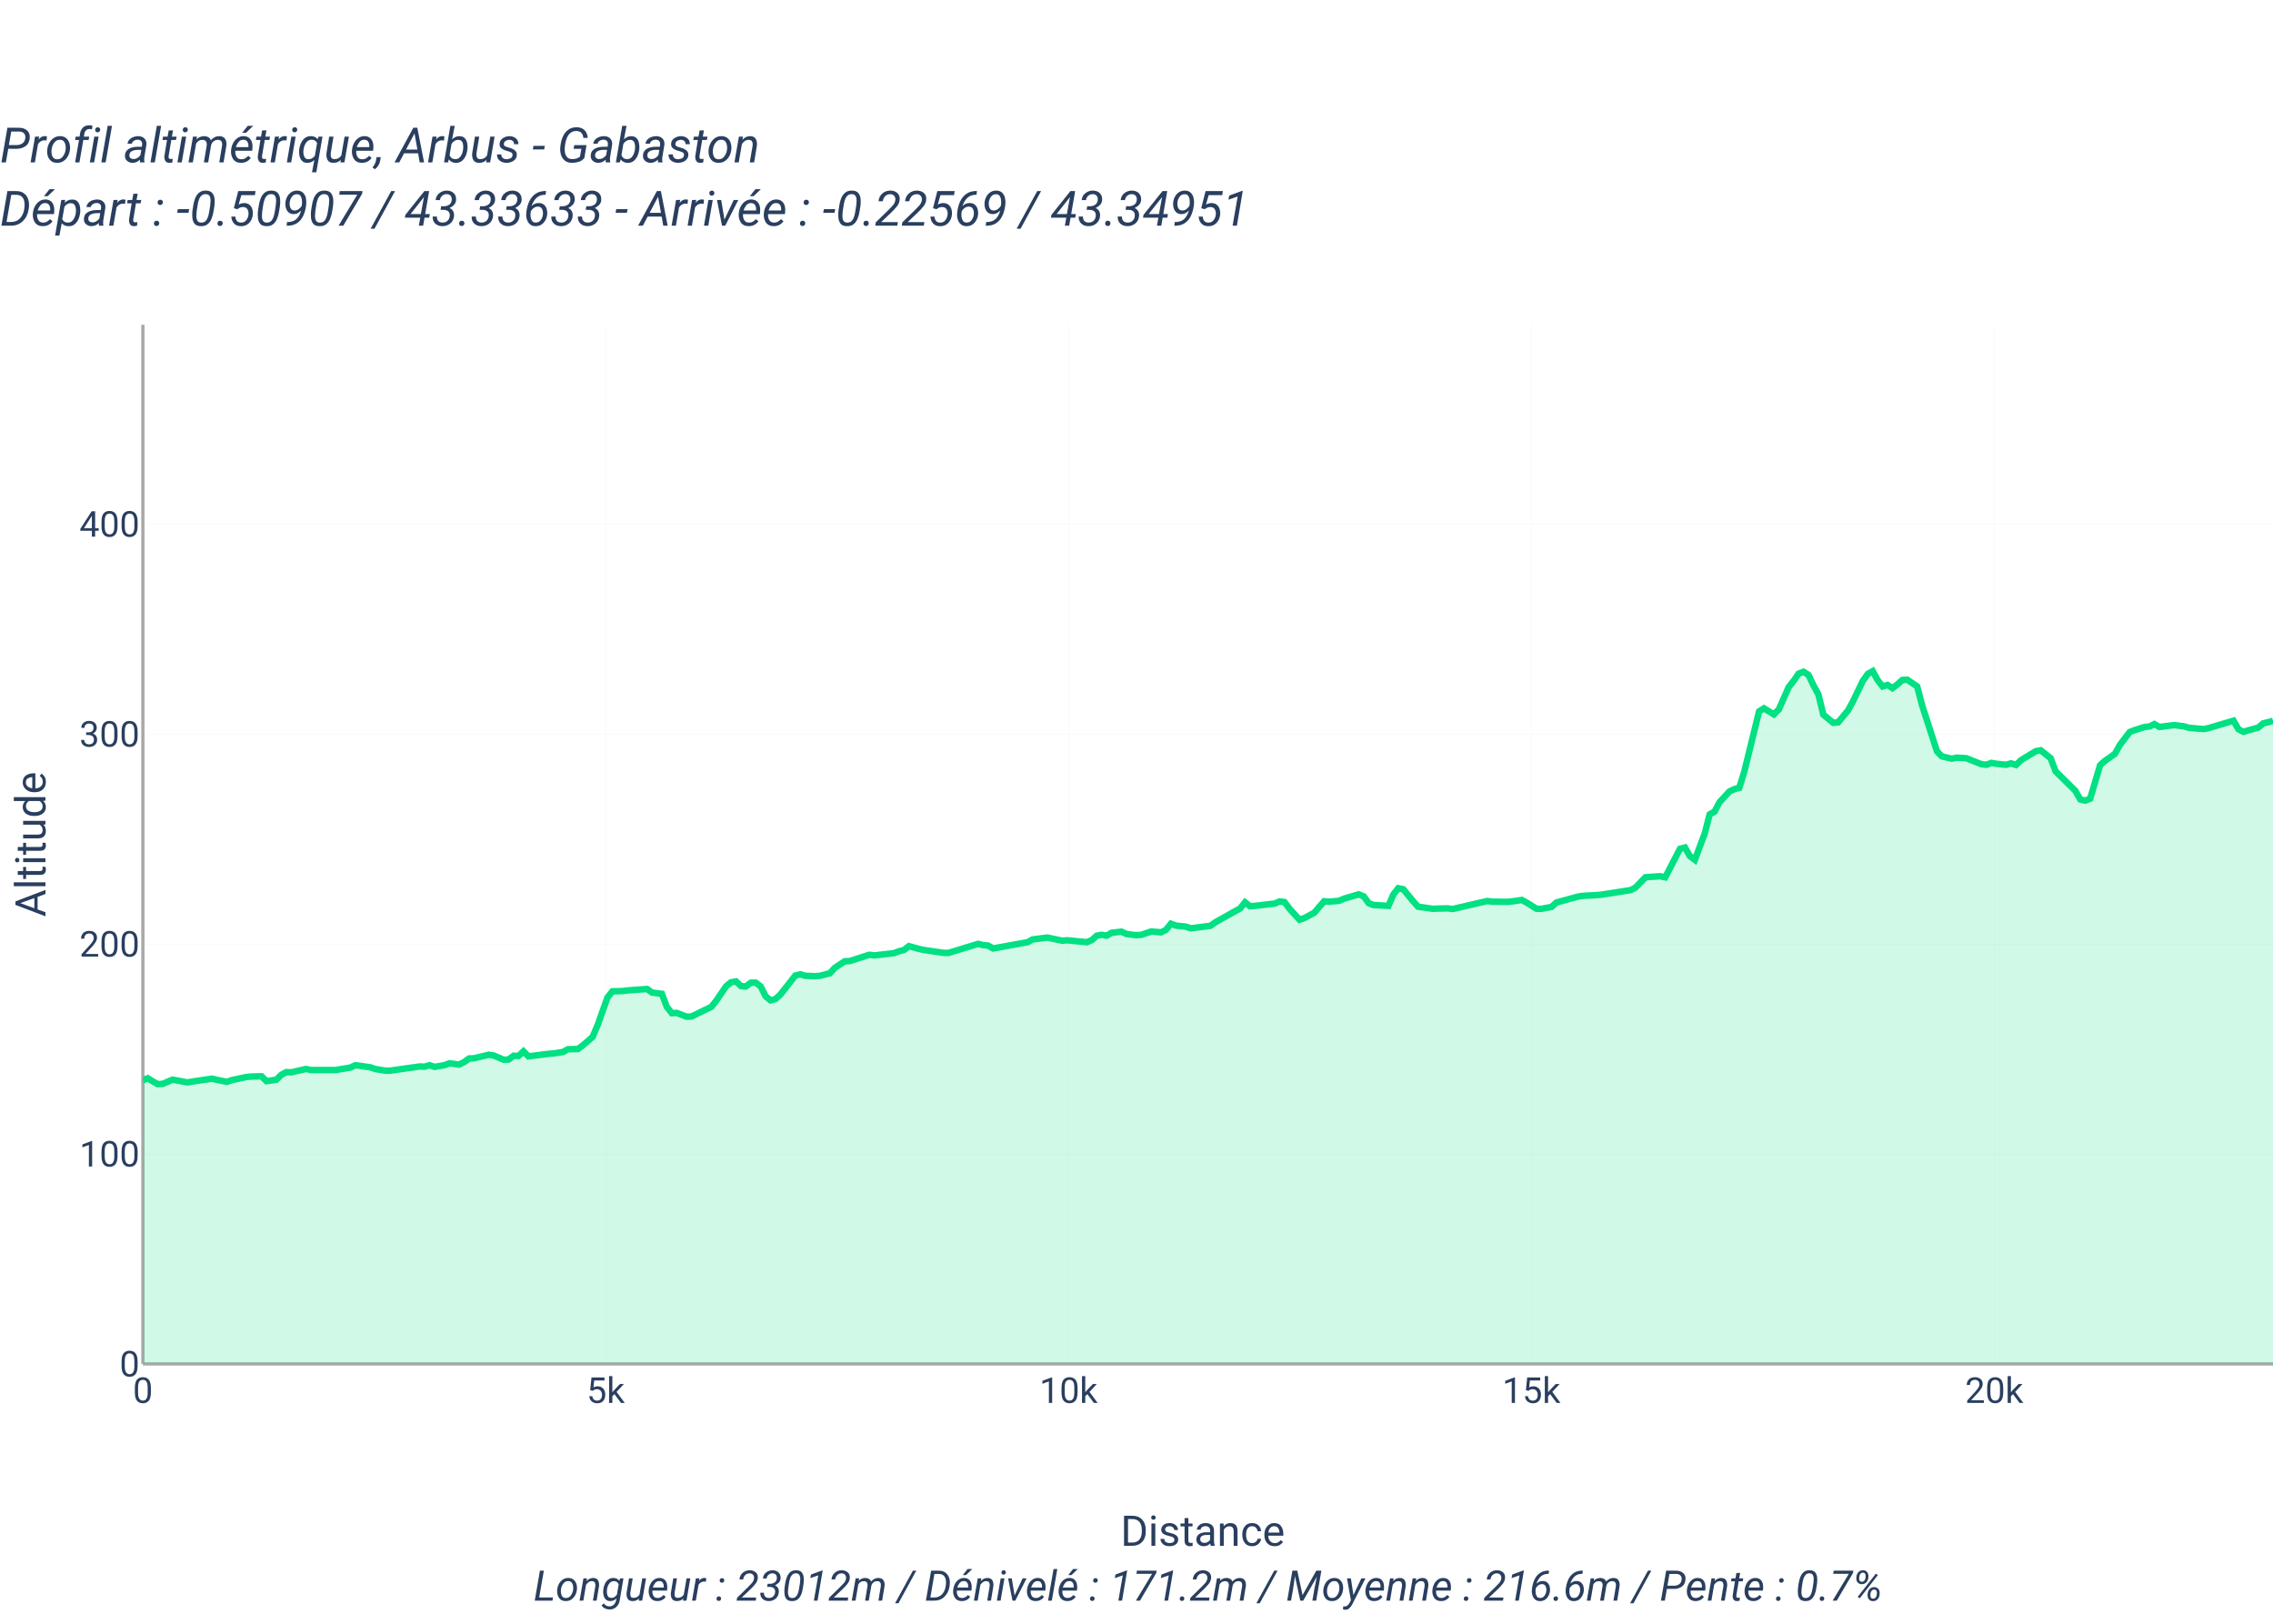
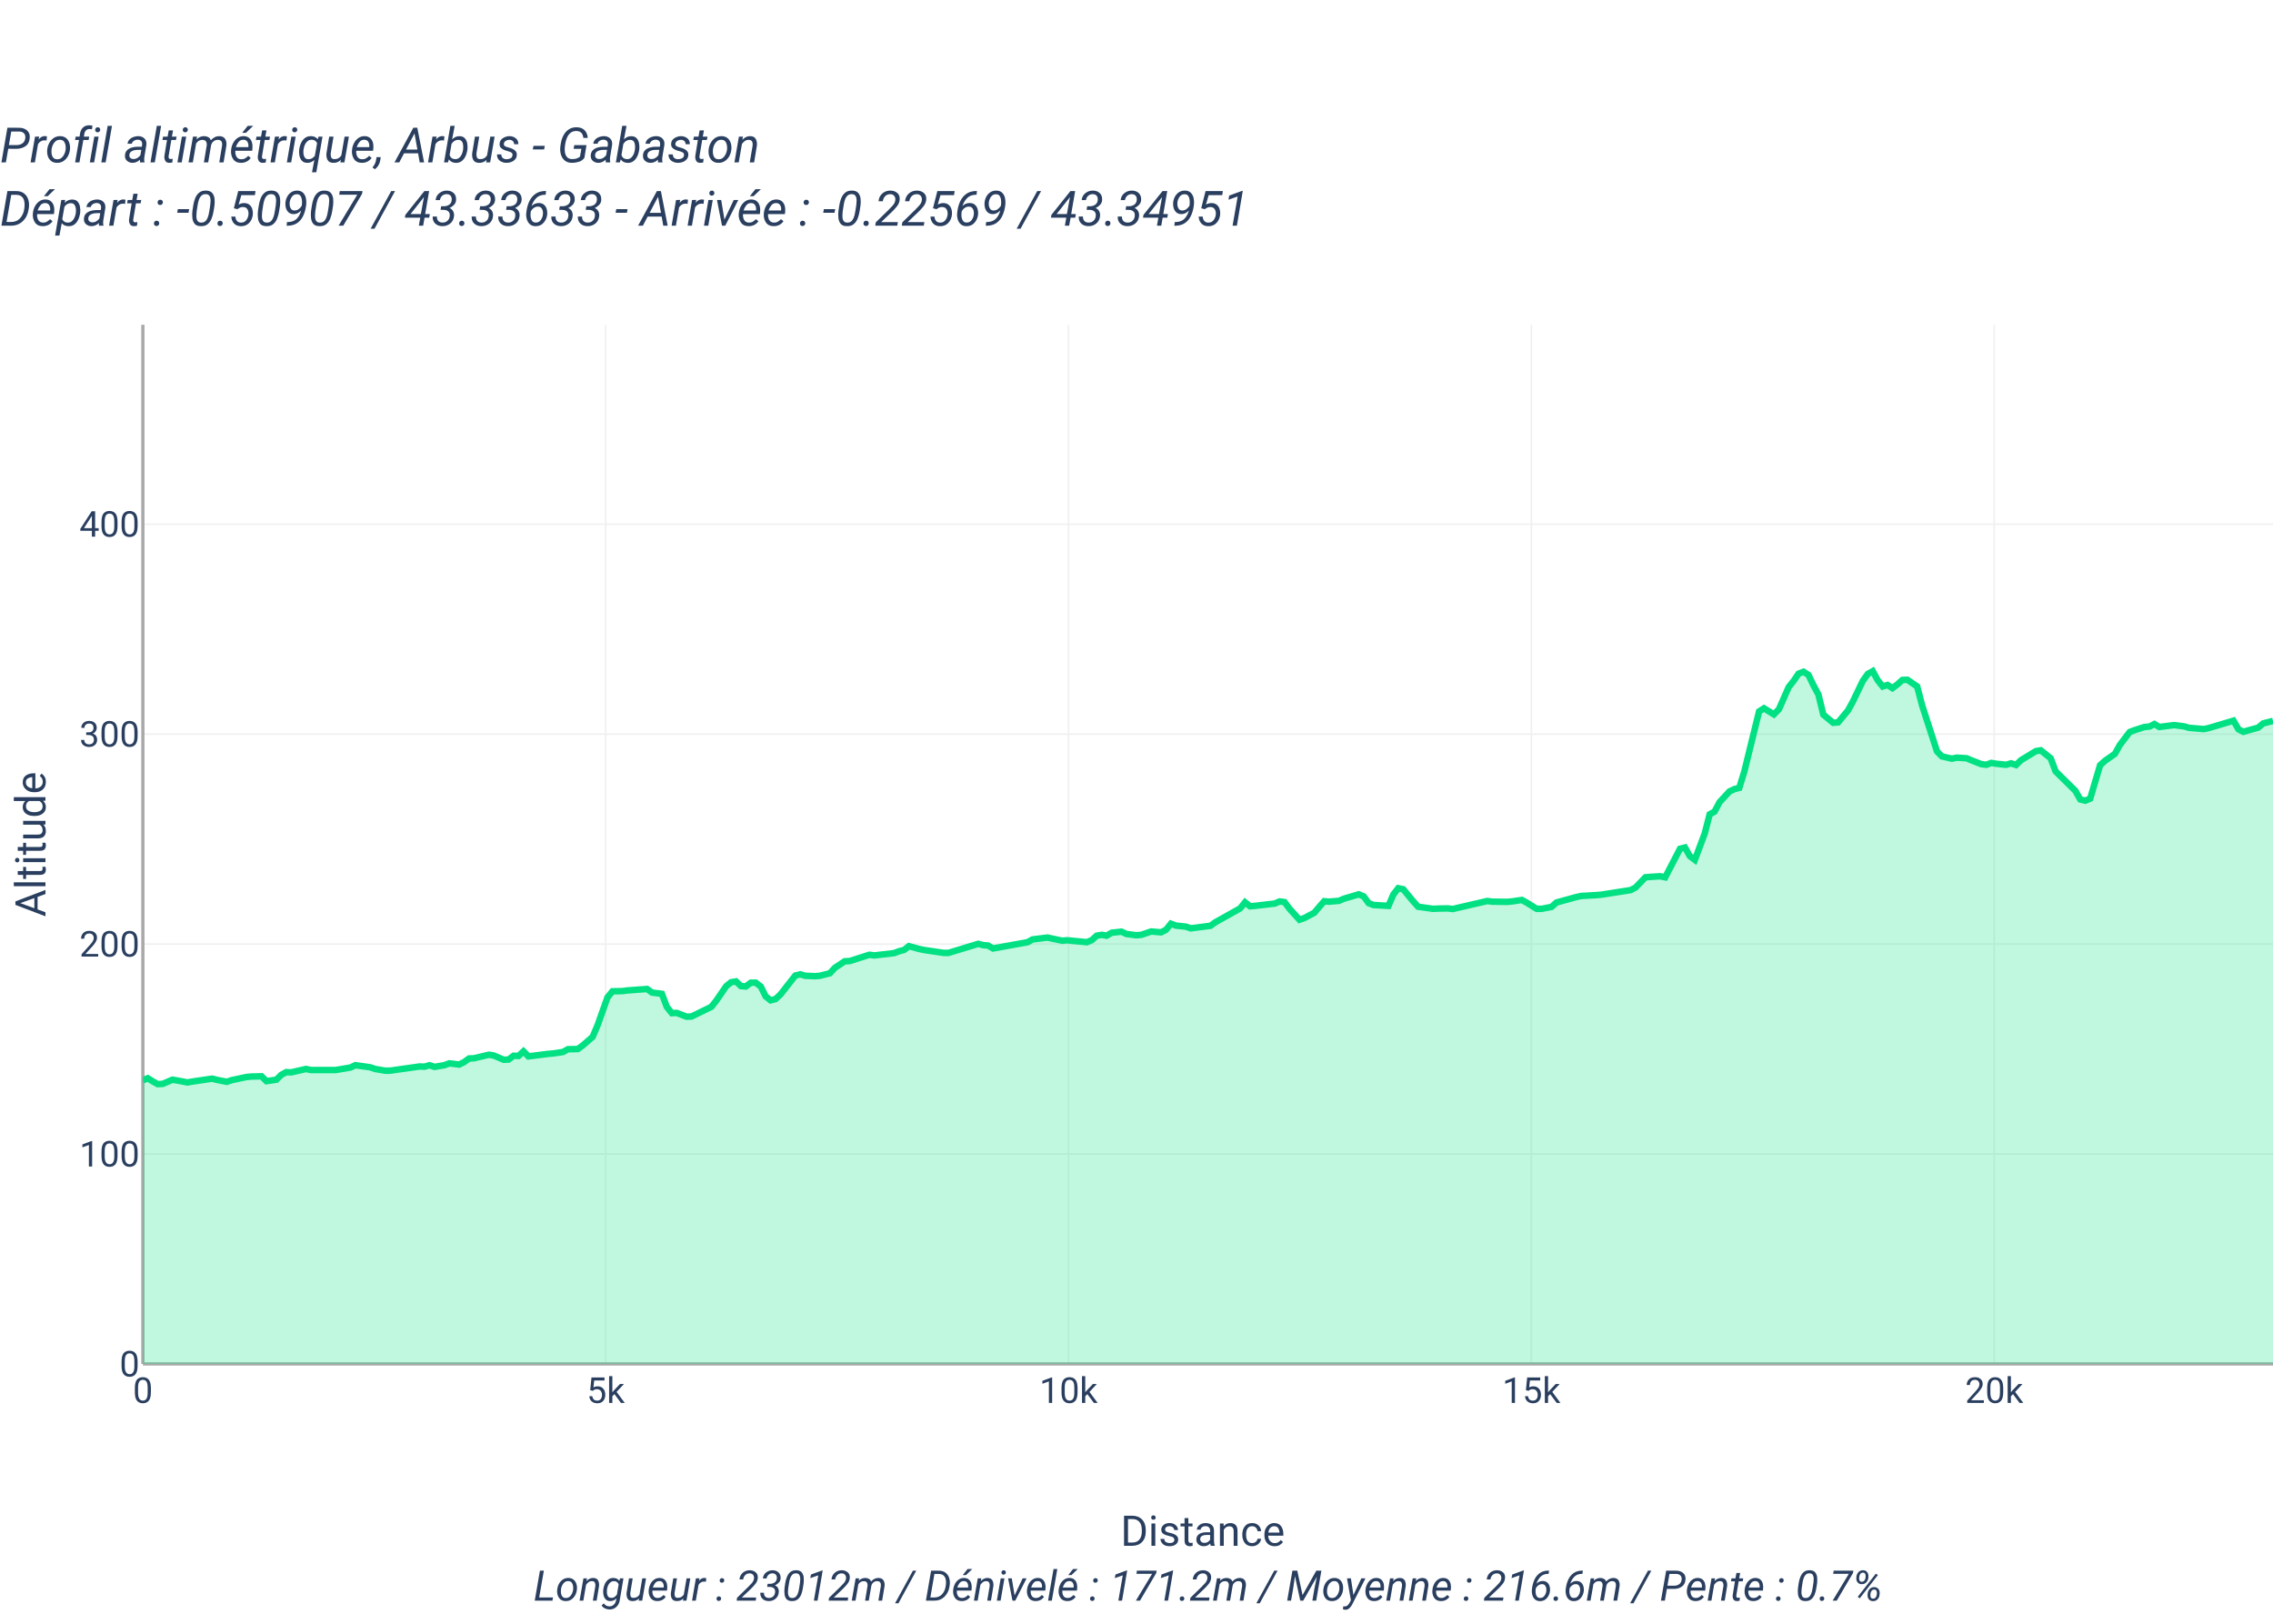
<svg xmlns="http://www.w3.org/2000/svg" class="main-svg" width="700" height="500" style="" viewBox="0 0 700 500">
  <rect x="0" y="0" width="700" height="500" style="fill: rgb(255, 255, 255); fill-opacity: 1;" />
-   <defs id="defs-333298">
+   <defs id="defs-b61cf8">
    <g class="clips">
-       <clipPath id="clip333298xyplot" class="plotclip">
+       <clipPath id="clipb61cf8xyplot" class="plotclip">
        <rect width="656" height="320" />
      </clipPath>
-       <clipPath class="axesclip" id="clip333298x">
+       <clipPath class="axesclip" id="clipb61cf8x">
        <rect x="44" y="0" width="656" height="500" />
      </clipPath>
-       <clipPath class="axesclip" id="clip333298y">
+       <clipPath class="axesclip" id="clipb61cf8y">
        <rect x="0" y="100" width="700" height="320" />
      </clipPath>
-       <clipPath class="axesclip" id="clip333298xy">
+       <clipPath class="axesclip" id="clipb61cf8xy">
        <rect x="44" y="100" width="656" height="320" />
      </clipPath>
    </g>
    <g class="gradients" />
    <g class="patterns" />
  </defs>
  <g class="bglayer" />
  <g class="layer-below">
    <g class="imagelayer" />
    <g class="shapelayer" />
  </g>
  <g class="cartesianlayer">
    <g class="subplot xy">
      <g class="layer-subplot">
        <g class="shapelayer" />
        <g class="imagelayer" />
      </g>
      <g class="gridlayer">
        <g class="x">
-           <path class="xgrid crisp" transform="translate(186.53,0)" d="M0,100v320" style="stroke: rgb(240, 240, 240); stroke-opacity: 1; stroke-width: 0.1px;" />
-           <path class="xgrid crisp" transform="translate(329.07,0)" d="M0,100v320" style="stroke: rgb(240, 240, 240); stroke-opacity: 1; stroke-width: 0.1px;" />
-           <path class="xgrid crisp" transform="translate(471.6,0)" d="M0,100v320" style="stroke: rgb(240, 240, 240); stroke-opacity: 1; stroke-width: 0.1px;" />
-           <path class="xgrid crisp" transform="translate(614.14,0)" d="M0,100v320" style="stroke: rgb(240, 240, 240); stroke-opacity: 1; stroke-width: 0.1px;" />
+           <path class="xgrid crisp" transform="translate(186.53,0)" d="M0,100v320" style="stroke: rgb(240, 240, 240); stroke-opacity: 1; stroke-width: 0.5px;" />
+           <path class="xgrid crisp" transform="translate(329.07,0)" d="M0,100v320" style="stroke: rgb(240, 240, 240); stroke-opacity: 1; stroke-width: 0.5px;" />
+           <path class="xgrid crisp" transform="translate(471.6,0)" d="M0,100v320" style="stroke: rgb(240, 240, 240); stroke-opacity: 1; stroke-width: 0.5px;" />
+           <path class="xgrid crisp" transform="translate(614.14,0)" d="M0,100v320" style="stroke: rgb(240, 240, 240); stroke-opacity: 1; stroke-width: 0.5px;" />
        </g>
        <g class="y">
-           <path class="ygrid crisp" transform="translate(0,355.35)" d="M44,0h656" style="stroke: rgb(240, 240, 240); stroke-opacity: 1; stroke-width: 0.1px;" />
-           <path class="ygrid crisp" transform="translate(0,290.71)" d="M44,0h656" style="stroke: rgb(240, 240, 240); stroke-opacity: 1; stroke-width: 0.1px;" />
-           <path class="ygrid crisp" transform="translate(0,226.06)" d="M44,0h656" style="stroke: rgb(240, 240, 240); stroke-opacity: 1; stroke-width: 0.1px;" />
-           <path class="ygrid crisp" transform="translate(0,161.41)" d="M44,0h656" style="stroke: rgb(240, 240, 240); stroke-opacity: 1; stroke-width: 0.1px;" />
+           <path class="ygrid crisp" transform="translate(0,355.35)" d="M44,0h656" style="stroke: rgb(240, 240, 240); stroke-opacity: 1; stroke-width: 0.5px;" />
+           <path class="ygrid crisp" transform="translate(0,290.71)" d="M44,0h656" style="stroke: rgb(240, 240, 240); stroke-opacity: 1; stroke-width: 0.5px;" />
+           <path class="ygrid crisp" transform="translate(0,226.06)" d="M44,0h656" style="stroke: rgb(240, 240, 240); stroke-opacity: 1; stroke-width: 0.5px;" />
+           <path class="ygrid crisp" transform="translate(0,161.41)" d="M44,0h656" style="stroke: rgb(240, 240, 240); stroke-opacity: 1; stroke-width: 0.5px;" />
        </g>
      </g>
      <g class="zerolinelayer">
        <path class="xzl zl crisp" transform="translate(44,0)" d="M0,100v320" style="stroke: rgb(169, 169, 169); stroke-opacity: 1; stroke-width: 1px;" />
        <path class="yzl zl crisp" transform="translate(0,420)" d="M44,0h656" style="stroke: rgb(169, 169, 169); stroke-opacity: 1; stroke-width: 1px;" />
      </g>
      <path class="xlines-below" />
      <path class="ylines-below" />
      <g class="overlines-below" />
      <g class="xaxislayer-below" />
      <g class="yaxislayer-below" />
      <g class="overaxes-below" />
-       <g class="plot" transform="translate(44,100)" clip-path="url(#clip333298xyplot)">
+       <g class="plot" transform="translate(44,100)" clip-path="url(#clipb61cf8xyplot)">
        <g class="scatterlayer mlayer">
-           <g class="trace scatter trace239a84" style="stroke-miterlimit: 2;">
+           <g class="trace scatter tracec404ab" style="stroke-miterlimit: 2;">
            <g class="fills">
              <g>
-                 <path class="js-fill" d="M656,320L0,320L0,232.66L1.51,232.02L3.05,232.99L4.56,233.83L6.1,233.76L9.12,232.47L10.66,232.73L13.71,233.31L15.22,233.05L21.32,232.15L22.83,232.53L25.88,233.12L27.4,232.6L31.96,231.63L33.5,231.5L36.55,231.43L38.06,232.92L41.11,232.47L42.62,230.98L44.16,230.14L45.67,230.21L50.23,229.17L51.77,229.49L59.38,229.49L60.89,229.24L63.94,228.72L65.45,228.01L70.01,228.65L71.55,229.17L74.6,229.69L76.11,229.69L85.24,228.4L86.77,228.46L88.29,228.01L89.8,228.53L92.85,228.01L94.39,227.43L97.41,227.81L98.95,227.04L100.46,225.94L102,225.87L106.56,224.78L108.07,225.03L111.12,226.33L112.63,226.26L114.17,225.1L115.68,225.16L117.22,223.74L118.73,225.29L124.83,224.52L126.34,224.39L129.39,223.94L130.9,223.09L133.95,223.03L135.46,221.93L138.51,219.28L140.05,215.66L143.08,207.13L144.62,205.25L147.67,205.19L149.18,204.99L155.28,204.54L156.79,205.64L159.84,206.03L161.35,210.04L162.89,211.98L164.4,211.91L167.45,213.07L168.96,213.01L175.06,210.04L176.57,208.16L179.62,203.7L181.13,202.47L182.67,202.21L184.18,203.64L185.69,203.77L187.23,202.6L188.74,202.6L190.28,203.77L191.79,206.8L193.31,208.03L194.84,207.64L196.36,206.22L199.41,202.34L200.92,200.4L202.46,200.02L203.97,200.47L207.02,200.6L208.53,200.47L211.58,199.69L213.12,198.01L216.14,196.01L217.68,195.94L223.75,194L225.29,194.2L231.36,193.49L232.9,192.91L234.41,192.52L235.92,191.35L238.97,192.19L240.51,192.52L246.58,193.42L248.12,193.42L257.25,190.64L258.76,191.03L260.3,191.16L261.81,192.06L272.47,190.13L273.98,189.28L278.57,188.7L280.08,189.03L283.13,189.67L284.64,189.54L290.74,190.13L292.25,189.48L293.76,188.12L295.3,187.86L296.81,188.12L298.35,187.22L301.37,186.89L302.91,187.6L305.96,187.99L307.48,187.86L310.53,186.83L312.04,186.96L313.58,187.09L315.09,186.31L316.6,184.44L318.14,185.02L321.19,185.34L322.7,185.86L328.77,185.08L330.31,183.98L337.92,179.72L339.43,177.84L340.97,179.07L342.48,178.94L348.58,178.23L350.09,177.58L351.6,177.78L353.14,179.85L356.19,183.21L357.7,182.69L360.75,181.07L362.27,179.26L363.8,177.52L365.32,177.65L368.37,177.39L369.88,176.74L374.44,175.39L375.98,176.03L377.49,178.1L379,178.68L383.59,178.94L385.1,175.45L386.61,173.51L388.15,173.83L391.2,177.52L392.71,179.2L397.27,179.85L398.81,179.78L401.83,179.72L403.37,179.91L414.01,177.45L415.54,177.65L420.11,177.71L421.62,177.58L424.67,177.13L426.21,177.97L429.23,179.85L430.77,179.85L433.82,179.26L435.33,177.91L441.43,176.23L442.94,175.9L447.5,175.64L449.01,175.52L458.16,174.09L459.67,173.32L462.72,170.15L464.23,170.02L467.28,169.83L468.82,170.15L473.39,161.36L474.9,160.97L476.41,163.62L477.95,164.78L481,156.64L482.51,150.76L484.02,149.92L485.56,147.01L488.61,143.71L490.12,143L491.63,142.61L493.17,137.63L497.73,119.08L499.24,118.11L502.29,119.98L503.83,118.43L506.85,111.58L508.39,109.64L509.9,107.44L511.41,106.86L512.95,107.83L514.46,111L516,113.84L517.51,120.05L520.56,122.57L522.07,122.44L525.12,118.76L526.64,115.98L529.69,109.64L531.23,107.51L532.74,106.67L534.25,109.45L535.79,111.39L537.3,110.93L538.81,111.9L540.35,110.74L541.86,109.38L543.4,109.32L546.42,111.39L547.96,117.27L552.52,131.36L554.03,132.91L557.08,133.62L558.62,133.3L561.64,133.49L563.18,134.14L566.2,135.31L567.74,135.5L569.25,134.92L570.79,135.18L573.81,135.5L575.35,135.05L576.86,135.56L578.4,134.08L582.97,131.3L584.48,131.04L587.53,133.49L589.04,137.5L595.14,143.52L596.65,146.17L598.19,146.55L599.7,145.91L602.75,135.63L604.26,134.27L607.31,132.14L608.82,129.42L611.87,125.41L613.41,124.83L616.43,123.86L617.97,123.73L619.48,122.96L620.99,123.86L624.04,123.47L625.58,123.28L628.6,123.67L630.14,124.12L634.71,124.51L636.22,124.19L643.83,121.92L645.37,124.57L646.88,125.35L648.39,124.9L651.44,124.06L652.98,122.76L656,121.99" style="fill: rgb(1, 224, 130); fill-opacity: 0.18; stroke-width: 0;" />
+                 <path class="js-fill" d="M656,320L0,320L0,232.66L1.51,232.02L3.05,232.99L4.56,233.83L6.1,233.76L9.12,232.47L10.66,232.73L13.71,233.31L15.22,233.05L21.32,232.15L22.83,232.53L25.88,233.12L27.4,232.6L31.96,231.63L33.5,231.5L36.55,231.43L38.06,232.92L41.11,232.47L42.62,230.98L44.16,230.14L45.67,230.21L50.23,229.17L51.77,229.49L59.38,229.49L60.89,229.24L63.94,228.72L65.45,228.01L70.01,228.65L71.55,229.17L74.6,229.69L76.11,229.69L85.24,228.4L86.77,228.46L88.29,228.01L89.8,228.53L92.85,228.01L94.39,227.43L97.41,227.81L98.95,227.04L100.46,225.94L102,225.87L106.56,224.78L108.07,225.03L111.12,226.33L112.63,226.26L114.17,225.1L115.68,225.16L117.22,223.74L118.73,225.29L124.83,224.52L126.34,224.39L129.39,223.94L130.9,223.09L133.95,223.03L135.46,221.93L138.51,219.28L140.05,215.66L143.08,207.13L144.62,205.25L147.67,205.19L149.18,204.99L155.28,204.54L156.79,205.64L159.84,206.03L161.35,210.04L162.89,211.98L164.4,211.91L167.45,213.07L168.96,213.01L175.06,210.04L176.57,208.16L179.62,203.7L181.13,202.47L182.67,202.21L184.18,203.64L185.69,203.77L187.23,202.6L188.74,202.6L190.28,203.77L191.79,206.8L193.31,208.03L194.84,207.64L196.36,206.22L199.41,202.34L200.92,200.4L202.46,200.02L203.97,200.47L207.02,200.6L208.53,200.47L211.58,199.69L213.12,198.01L216.14,196.01L217.68,195.94L223.75,194L225.29,194.2L231.36,193.49L232.9,192.91L234.41,192.52L235.92,191.35L238.97,192.19L240.51,192.52L246.58,193.42L248.12,193.42L257.25,190.64L258.76,191.03L260.3,191.16L261.81,192.06L272.47,190.13L273.98,189.28L278.57,188.7L280.08,189.03L283.13,189.67L284.64,189.54L290.74,190.13L292.25,189.48L293.76,188.12L295.3,187.86L296.81,188.12L298.35,187.22L301.37,186.89L302.91,187.6L305.96,187.99L307.48,187.86L310.53,186.83L312.04,186.96L313.58,187.09L315.09,186.31L316.6,184.44L318.14,185.02L321.19,185.34L322.7,185.86L328.77,185.08L330.31,183.98L337.92,179.72L339.43,177.84L340.97,179.07L342.48,178.94L348.58,178.23L350.09,177.58L351.6,177.78L353.14,179.85L356.19,183.21L357.7,182.69L360.75,181.07L362.27,179.26L363.8,177.52L365.32,177.65L368.37,177.39L369.88,176.74L374.44,175.39L375.98,176.03L377.49,178.1L379,178.68L383.59,178.94L385.1,175.45L386.61,173.51L388.15,173.83L391.2,177.52L392.71,179.2L397.27,179.85L398.81,179.78L401.83,179.72L403.37,179.91L414.01,177.45L415.54,177.65L420.11,177.71L421.62,177.58L424.67,177.13L426.21,177.97L429.23,179.85L430.77,179.85L433.82,179.26L435.33,177.91L441.43,176.23L442.94,175.9L447.5,175.64L449.01,175.52L458.16,174.09L459.67,173.32L462.72,170.15L464.23,170.02L467.28,169.83L468.82,170.15L473.39,161.36L474.9,160.97L476.41,163.62L477.95,164.78L481,156.64L482.51,150.76L484.02,149.92L485.56,147.01L488.61,143.71L490.12,143L491.63,142.61L493.17,137.63L497.73,119.08L499.24,118.11L502.29,119.98L503.83,118.43L506.85,111.58L508.39,109.64L509.9,107.44L511.41,106.86L512.95,107.83L514.46,111L516,113.84L517.51,120.05L520.56,122.57L522.07,122.44L525.12,118.76L526.64,115.98L529.69,109.64L531.23,107.51L532.74,106.67L534.25,109.45L535.79,111.39L537.3,110.93L538.81,111.9L540.35,110.74L541.86,109.38L543.4,109.32L546.42,111.39L547.96,117.27L552.52,131.36L554.03,132.91L557.08,133.62L558.62,133.3L561.64,133.49L563.18,134.14L566.2,135.31L567.74,135.5L569.25,134.92L570.79,135.18L573.81,135.5L575.35,135.05L576.86,135.56L578.4,134.08L582.97,131.3L584.48,131.04L587.53,133.49L589.04,137.5L595.14,143.52L596.65,146.17L598.19,146.55L599.7,145.91L602.75,135.63L604.26,134.27L607.31,132.14L608.82,129.42L611.87,125.41L613.41,124.83L616.43,123.86L617.97,123.73L619.48,122.96L620.99,123.86L624.04,123.47L625.58,123.28L628.6,123.67L630.14,124.12L634.71,124.51L636.22,124.19L643.83,121.92L645.37,124.57L646.88,125.35L648.39,124.9L651.44,124.06L652.98,122.76L656,121.99" style="fill: rgb(1, 224, 130); fill-opacity: 0.25; stroke-width: 0;" />
              </g>
            </g>
            <g class="errorbars" />
            <g class="lines">
              <path class="js-line" d="M0,232.66L1.51,232.02L3.05,232.99L4.56,233.83L6.1,233.76L9.12,232.47L10.66,232.73L13.71,233.31L15.22,233.05L21.32,232.15L22.83,232.53L25.88,233.12L27.4,232.6L31.96,231.63L33.5,231.5L36.55,231.43L38.06,232.92L41.11,232.47L42.62,230.98L44.16,230.14L45.67,230.21L50.23,229.17L51.77,229.49L59.38,229.49L60.89,229.24L63.94,228.72L65.45,228.01L70.01,228.65L71.55,229.17L74.6,229.69L76.11,229.69L85.24,228.4L86.77,228.46L88.29,228.01L89.8,228.53L92.85,228.01L94.39,227.43L97.41,227.81L98.95,227.04L100.46,225.94L102,225.87L106.56,224.78L108.07,225.03L111.12,226.33L112.63,226.26L114.17,225.1L115.68,225.16L117.22,223.74L118.73,225.29L124.83,224.52L126.34,224.39L129.39,223.94L130.9,223.09L133.95,223.03L135.46,221.93L138.51,219.28L140.05,215.66L143.08,207.13L144.62,205.25L147.67,205.19L149.18,204.99L155.28,204.54L156.79,205.64L159.84,206.03L161.35,210.04L162.89,211.98L164.4,211.91L167.45,213.07L168.96,213.01L175.06,210.04L176.57,208.16L179.62,203.7L181.13,202.47L182.67,202.21L184.18,203.64L185.69,203.77L187.23,202.6L188.74,202.6L190.28,203.77L191.79,206.8L193.31,208.03L194.84,207.64L196.36,206.22L199.41,202.34L200.92,200.4L202.46,200.02L203.97,200.47L207.02,200.6L208.53,200.47L211.58,199.69L213.12,198.01L216.14,196.01L217.68,195.94L223.75,194L225.29,194.2L231.36,193.49L232.9,192.91L234.41,192.52L235.92,191.35L238.97,192.19L240.51,192.52L246.58,193.42L248.12,193.42L257.25,190.64L258.76,191.03L260.3,191.16L261.81,192.06L272.47,190.13L273.98,189.28L278.57,188.7L280.08,189.03L283.13,189.67L284.64,189.54L290.74,190.13L292.25,189.48L293.76,188.12L295.3,187.86L296.81,188.12L298.35,187.22L301.37,186.89L302.91,187.6L305.96,187.99L307.48,187.86L310.53,186.83L312.04,186.96L313.58,187.09L315.09,186.31L316.6,184.44L318.14,185.02L321.19,185.34L322.7,185.86L328.77,185.08L330.31,183.98L337.92,179.72L339.43,177.84L340.97,179.07L342.48,178.94L348.58,178.23L350.09,177.58L351.6,177.78L353.14,179.85L356.19,183.21L357.7,182.69L360.75,181.07L362.27,179.26L363.8,177.52L365.32,177.65L368.37,177.39L369.88,176.74L374.44,175.39L375.98,176.03L377.49,178.1L379,178.68L383.59,178.94L385.1,175.45L386.61,173.51L388.15,173.83L391.2,177.52L392.71,179.2L397.27,179.85L398.81,179.78L401.83,179.72L403.37,179.91L414.01,177.45L415.54,177.65L420.11,177.71L421.62,177.58L424.67,177.13L426.21,177.97L429.23,179.85L430.77,179.85L433.82,179.26L435.33,177.91L441.43,176.23L442.94,175.9L447.5,175.64L449.01,175.52L458.16,174.09L459.67,173.32L462.72,170.15L464.23,170.02L467.28,169.83L468.82,170.15L473.39,161.36L474.9,160.97L476.41,163.62L477.95,164.78L481,156.64L482.51,150.76L484.02,149.92L485.56,147.01L488.61,143.71L490.12,143L491.63,142.61L493.17,137.63L497.73,119.08L499.24,118.11L502.29,119.98L503.83,118.43L506.85,111.58L508.39,109.64L509.9,107.44L511.41,106.86L512.95,107.83L514.46,111L516,113.84L517.51,120.05L520.56,122.57L522.07,122.44L525.12,118.76L526.64,115.98L529.69,109.64L531.23,107.51L532.74,106.67L534.25,109.45L535.79,111.39L537.3,110.93L538.81,111.9L540.35,110.74L541.86,109.38L543.4,109.32L546.42,111.39L547.96,117.27L552.52,131.36L554.03,132.91L557.08,133.62L558.62,133.3L561.64,133.49L563.18,134.14L566.2,135.31L567.74,135.5L569.25,134.92L570.79,135.18L573.81,135.5L575.35,135.05L576.86,135.56L578.4,134.08L582.97,131.3L584.48,131.04L587.53,133.49L589.04,137.5L595.14,143.52L596.65,146.17L598.19,146.55L599.7,145.91L602.75,135.63L604.26,134.27L607.31,132.14L608.82,129.42L611.87,125.41L613.41,124.83L616.43,123.86L617.97,123.73L619.48,122.96L620.99,123.86L624.04,123.47L625.58,123.28L628.6,123.67L630.14,124.12L634.71,124.51L636.22,124.19L643.83,121.92L645.37,124.57L646.88,125.35L648.39,124.9L651.44,124.06L652.98,122.76L656,121.99" style="vector-effect: non-scaling-stroke; fill: none; stroke: rgb(1, 224, 130); stroke-opacity: 1; stroke-width: 2px; opacity: 1;" />
            </g>
            <g class="points" />
            <g class="text" />
          </g>
        </g>
      </g>
      <g class="overplot" />
      <path class="xlines-above crisp" d="M0,0" style="fill: none;" />
      <path class="ylines-above crisp" d="M0,0" style="fill: none;" />
      <g class="overlines-above" />
      <g class="xaxislayer-above">
        <g class="xtick">
          <text text-anchor="middle" x="0" y="432" transform="translate(44,0)" style="font-family: -apple-system, system-ui, BlinkMacSystemFont, 'Segoe UI', Roboto, 'Helvetica Neue', Arial, sans-serif; font-size: 11px; fill: rgb(42, 63, 95); fill-opacity: 1; white-space: pre; opacity: 1;">0</text>
        </g>
        <g class="xtick">
          <text text-anchor="middle" x="0" y="432" style="font-family: -apple-system, system-ui, BlinkMacSystemFont, 'Segoe UI', Roboto, 'Helvetica Neue', Arial, sans-serif; font-size: 11px; fill: rgb(42, 63, 95); fill-opacity: 1; white-space: pre; opacity: 1;" transform="translate(186.53,0)">5k</text>
        </g>
        <g class="xtick">
          <text text-anchor="middle" x="0" y="432" style="font-family: -apple-system, system-ui, BlinkMacSystemFont, 'Segoe UI', Roboto, 'Helvetica Neue', Arial, sans-serif; font-size: 11px; fill: rgb(42, 63, 95); fill-opacity: 1; white-space: pre; opacity: 1;" transform="translate(329.07,0)">10k</text>
        </g>
        <g class="xtick">
          <text text-anchor="middle" x="0" y="432" style="font-family: -apple-system, system-ui, BlinkMacSystemFont, 'Segoe UI', Roboto, 'Helvetica Neue', Arial, sans-serif; font-size: 11px; fill: rgb(42, 63, 95); fill-opacity: 1; white-space: pre; opacity: 1;" transform="translate(471.6,0)">15k</text>
        </g>
        <g class="xtick">
          <text text-anchor="middle" x="0" y="432" style="font-family: -apple-system, system-ui, BlinkMacSystemFont, 'Segoe UI', Roboto, 'Helvetica Neue', Arial, sans-serif; font-size: 11px; fill: rgb(42, 63, 95); fill-opacity: 1; white-space: pre; opacity: 1;" transform="translate(614.14,0)">20k</text>
        </g>
      </g>
      <g class="yaxislayer-above">
        <g class="ytick">
          <text text-anchor="end" x="43" y="3.85" transform="translate(0,420)" style="font-family: -apple-system, system-ui, BlinkMacSystemFont, 'Segoe UI', Roboto, 'Helvetica Neue', Arial, sans-serif; font-size: 11px; fill: rgb(42, 63, 95); fill-opacity: 1; white-space: pre; opacity: 1;">0</text>
        </g>
        <g class="ytick">
          <text text-anchor="end" x="43" y="3.85" style="font-family: -apple-system, system-ui, BlinkMacSystemFont, 'Segoe UI', Roboto, 'Helvetica Neue', Arial, sans-serif; font-size: 11px; fill: rgb(42, 63, 95); fill-opacity: 1; white-space: pre; opacity: 1;" transform="translate(0,355.35)">100</text>
        </g>
        <g class="ytick">
          <text text-anchor="end" x="43" y="3.85" style="font-family: -apple-system, system-ui, BlinkMacSystemFont, 'Segoe UI', Roboto, 'Helvetica Neue', Arial, sans-serif; font-size: 11px; fill: rgb(42, 63, 95); fill-opacity: 1; white-space: pre; opacity: 1;" transform="translate(0,290.71)">200</text>
        </g>
        <g class="ytick">
          <text text-anchor="end" x="43" y="3.85" style="font-family: -apple-system, system-ui, BlinkMacSystemFont, 'Segoe UI', Roboto, 'Helvetica Neue', Arial, sans-serif; font-size: 11px; fill: rgb(42, 63, 95); fill-opacity: 1; white-space: pre; opacity: 1;" transform="translate(0,226.06)">300</text>
        </g>
        <g class="ytick">
          <text text-anchor="end" x="43" y="3.85" style="font-family: -apple-system, system-ui, BlinkMacSystemFont, 'Segoe UI', Roboto, 'Helvetica Neue', Arial, sans-serif; font-size: 11px; fill: rgb(42, 63, 95); fill-opacity: 1; white-space: pre; opacity: 1;" transform="translate(0,161.41)">400</text>
        </g>
      </g>
      <g class="overaxes-above" />
    </g>
  </g>
  <g class="polarlayer" />
  <g class="smithlayer" />
  <g class="ternarylayer" />
  <g class="geolayer" />
  <g class="funnelarealayer" />
  <g class="pielayer" />
  <g class="iciclelayer" />
  <g class="treemaplayer" />
  <g class="sunburstlayer" />
  <g class="glimages" />
-   <defs id="topdefs-333298">
+   <defs id="topdefs-b61cf8">
    <g class="clips" />
  </defs>
  <g class="layer-above">
    <g class="imagelayer" />
    <g class="shapelayer" />
  </g>
  <g class="infolayer">
    <g class="g-gtitle">
      <text class="gtitle" x="0" y="50" text-anchor="start" dy="0.7em" style="font-family: -apple-system, system-ui, BlinkMacSystemFont, 'Segoe UI', Roboto, 'Helvetica Neue', Arial, sans-serif; font-size: 15px; fill: rgb(42, 63, 95); opacity: 1; font-weight: normal; white-space: pre;">
        <tspan class="line" dy="0em" x="0" y="50">
          <tspan style="font-style:italic">Profil altimétrique, Arbus - Gabaston</tspan>
        </tspan>
        <tspan class="line" dy="1.3em" x="0" y="50">
          <tspan style="font-style:italic">Départ : -0.50907 / 43.33633 - Arrivée : -0.22569 / 43.34951 </tspan>
        </tspan>
      </text>
    </g>
    <g class="g-xtitle">
      <text class="xtitle" x="372" y="476" text-anchor="middle" style="font-family: -apple-system, system-ui, BlinkMacSystemFont, 'Segoe UI', Roboto, 'Helvetica Neue', Arial, sans-serif; font-size: 13px; fill: rgb(42, 63, 95); opacity: 1; font-weight: normal; white-space: pre;">
        <tspan class="line" dy="0em" x="372" y="476">Distance</tspan>
        <tspan class="line" dy="1.3em" x="372" y="476">
          <tspan style="font-style:italic">Longueur : 23012m / Dénivelé : 171.2m / Moyenne : 216.6m / Pente : 0.7%</tspan>
        </tspan>
      </text>
    </g>
    <g class="g-ytitle" transform="translate(13.89648,0)">
      <text class="ytitle" transform="rotate(-90,0.103125,260)" x="0.103" y="260" text-anchor="middle" style="font-family: -apple-system, system-ui, BlinkMacSystemFont, 'Segoe UI', Roboto, 'Helvetica Neue', Arial, sans-serif; font-size: 13px; fill: rgb(42, 63, 95); opacity: 1; font-weight: normal; white-space: pre;">Altitude</text>
    </g>
  </g>
</svg>
